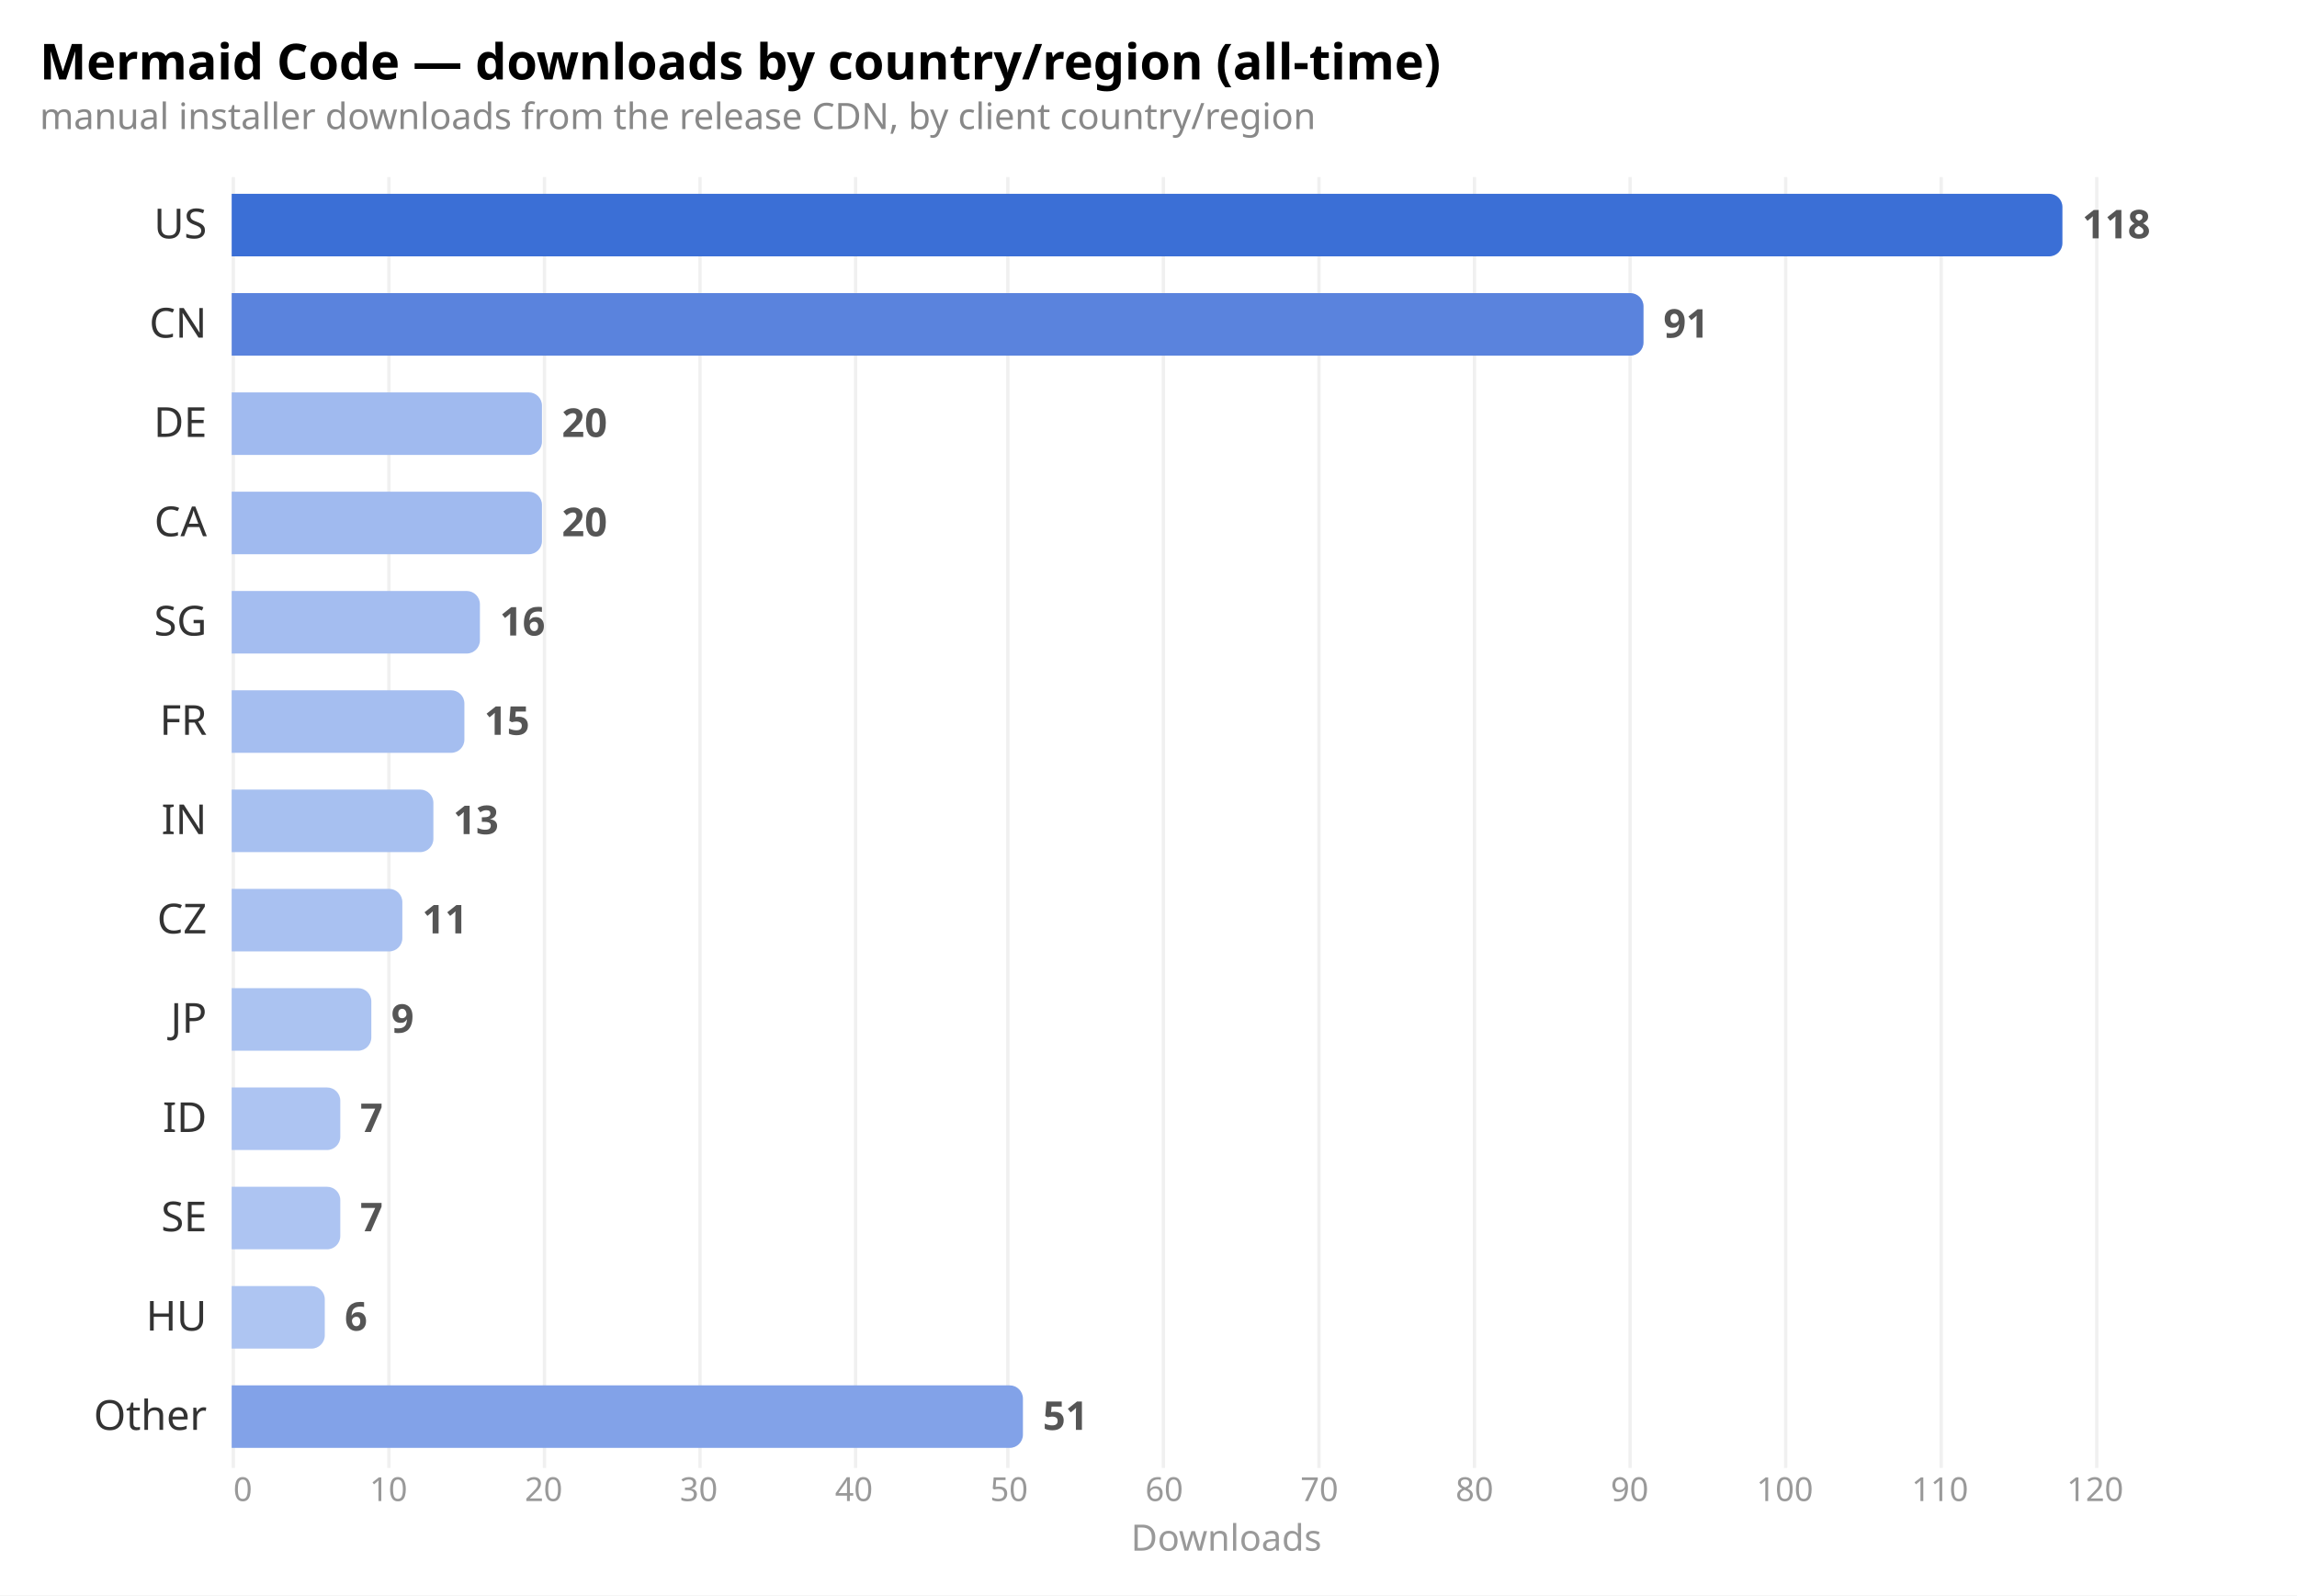
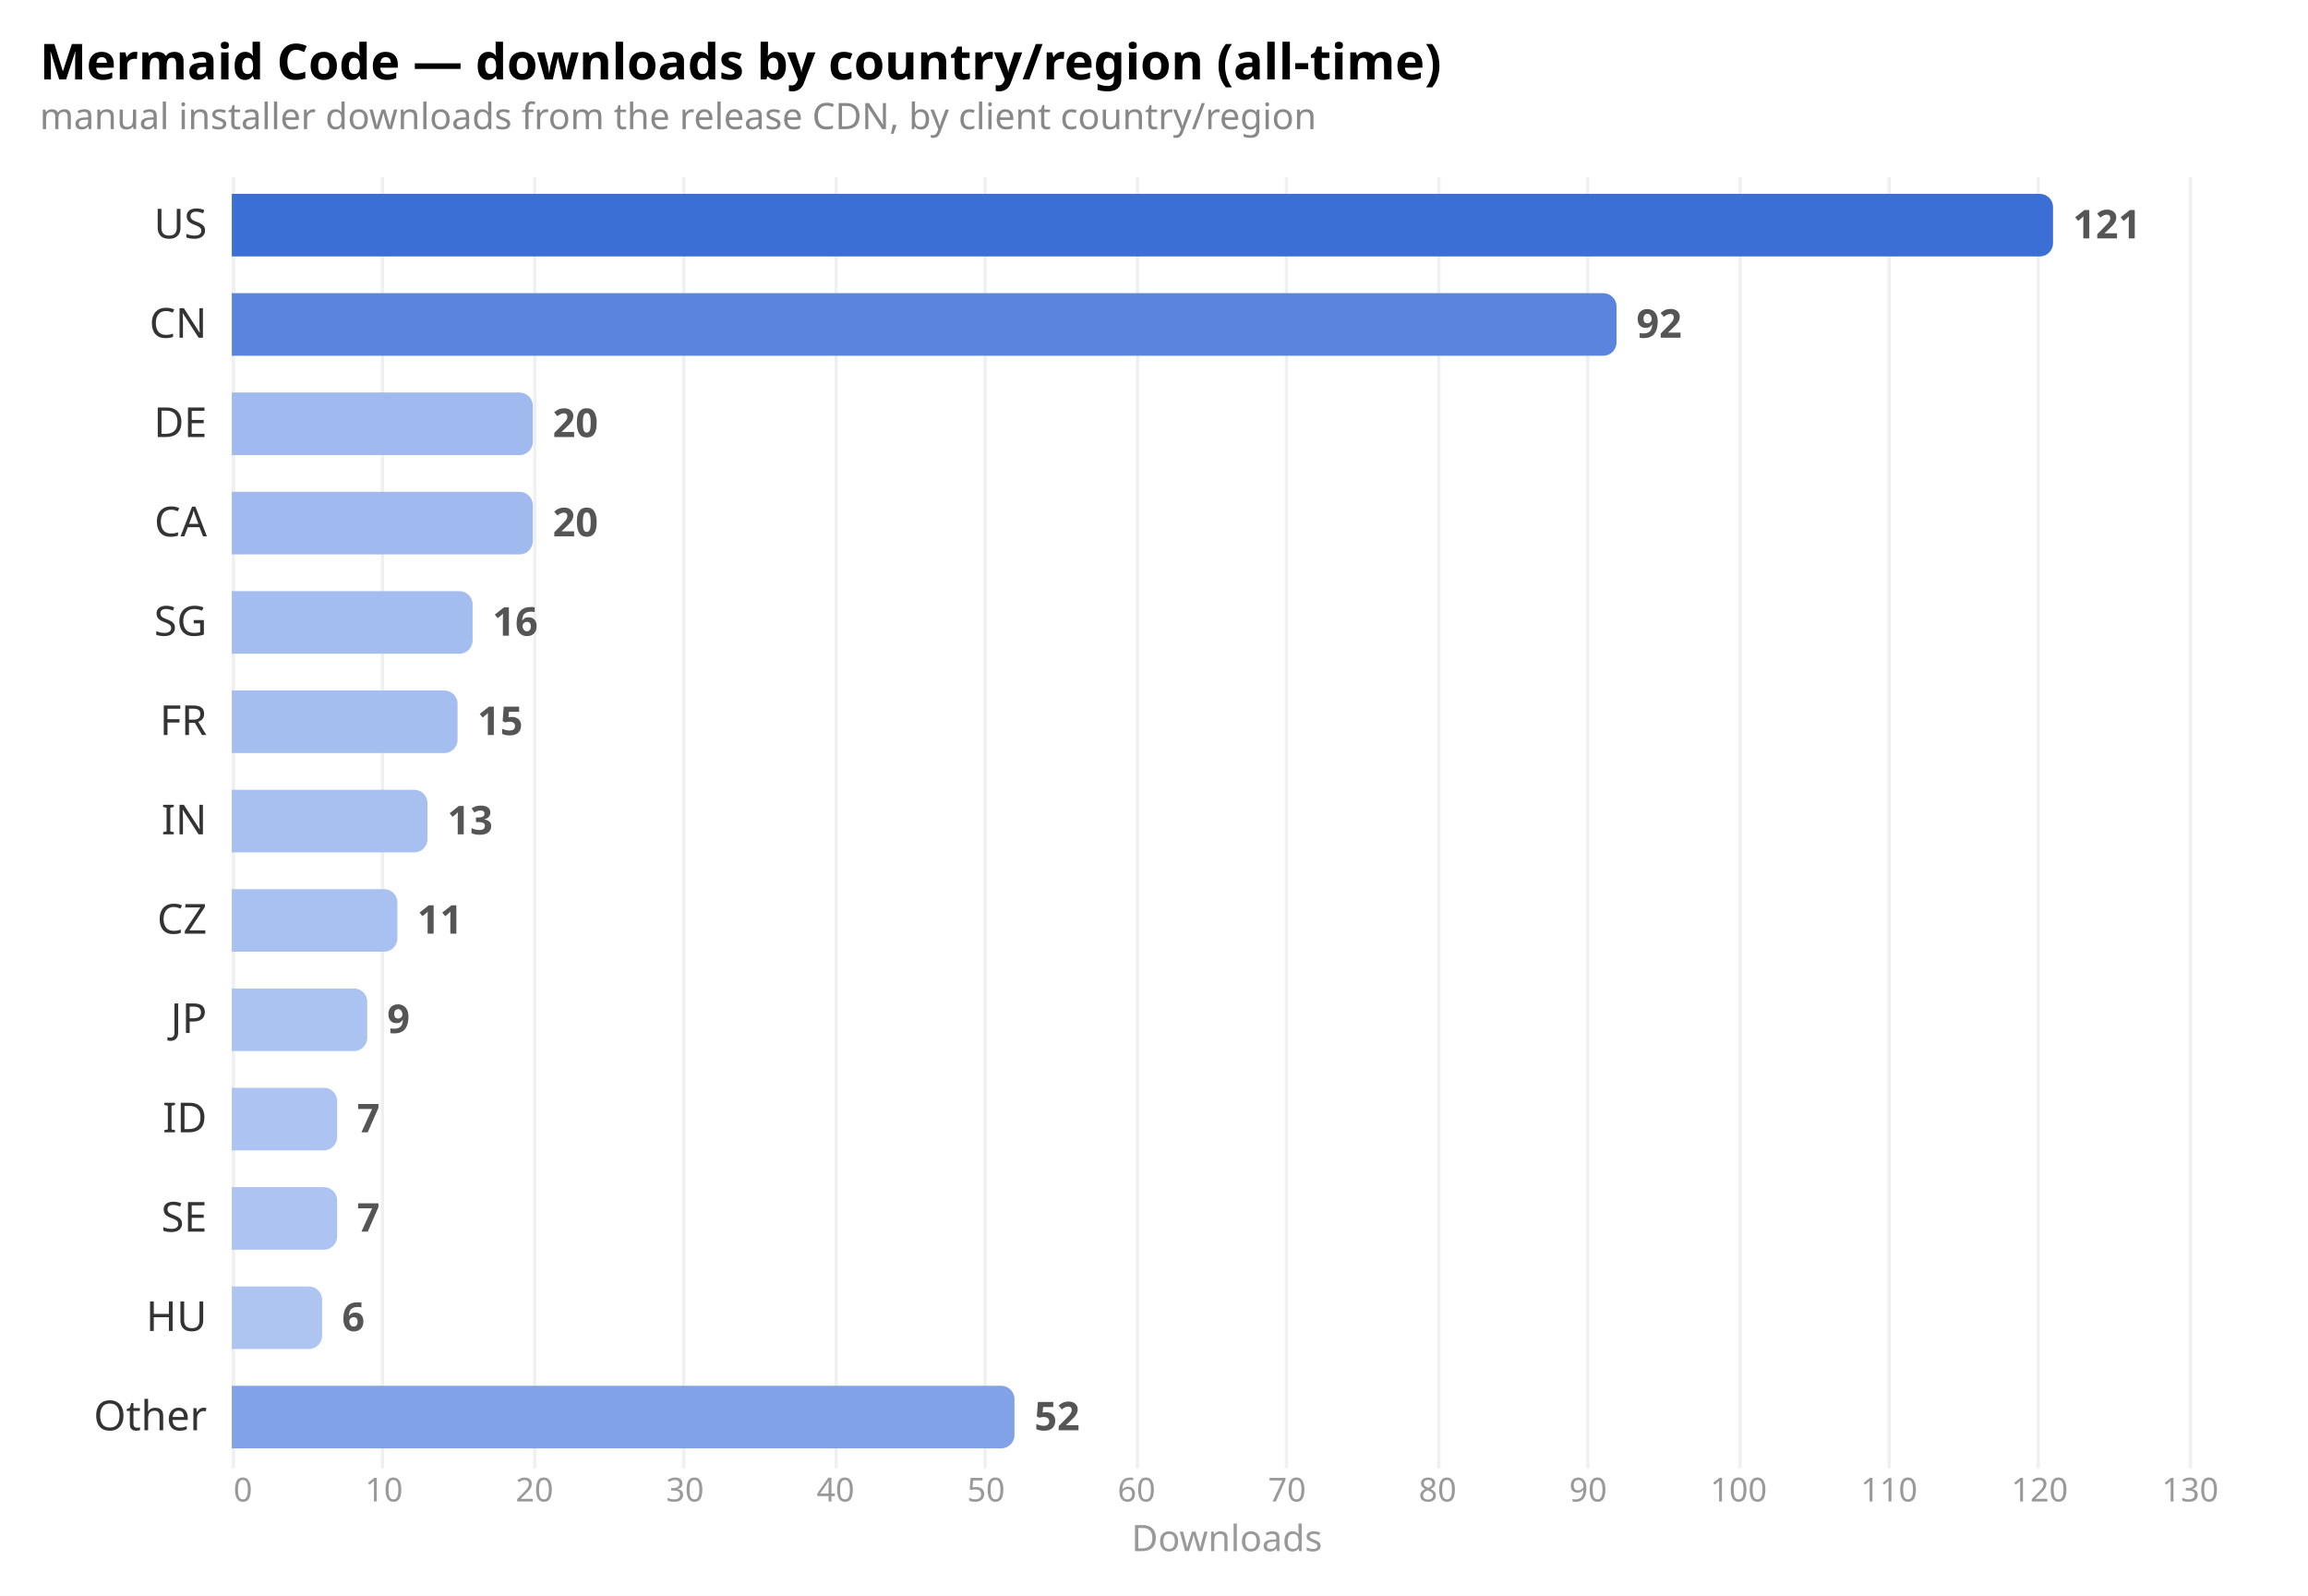
- <svg xmlns="http://www.w3.org/2000/svg" version="1.1" class="marks" width="694" height="482" viewBox="0 0 694 482">
-   <rect width="694" height="482" fill="white" />
+ <svg xmlns="http://www.w3.org/2000/svg" version="1.1" class="marks" width="697" height="482" viewBox="0 0 697 482">
+   <rect width="697" height="482" fill="white" />
  <g fill="none" stroke-miterlimit="4" transform="translate(70,53)">
    <g class="mark-group role-frame root" role="graphics-object" aria-roledescription="group mark container">
      <g transform="translate(0,0)">
        <path class="background" aria-hidden="true" d="M0,0h600v390h-600Z" />
        <g>
          <g class="mark-group role-axis" aria-hidden="true">
            <g transform="translate(0.5,390.5)">
              <path class="background" aria-hidden="true" d="M0,0h0v0h0Z" pointer-events="none" />
              <g>
                <g class="mark-rule role-axis-grid" pointer-events="none">
                  <line transform="translate(0,0)" x2="0" y2="-390" stroke="#f0f0f0" stroke-width="1" opacity="1" />
-                   <line transform="translate(47,0)" x2="0" y2="-390" stroke="#f0f0f0" stroke-width="1" opacity="1" />
-                   <line transform="translate(94,0)" x2="0" y2="-390" stroke="#f0f0f0" stroke-width="1" opacity="1" />
-                   <line transform="translate(141,0)" x2="0" y2="-390" stroke="#f0f0f0" stroke-width="1" opacity="1" />
-                   <line transform="translate(188,0)" x2="0" y2="-390" stroke="#f0f0f0" stroke-width="1" opacity="1" />
-                   <line transform="translate(234,0)" x2="0" y2="-390" stroke="#f0f0f0" stroke-width="1" opacity="1" />
-                   <line transform="translate(281,0)" x2="0" y2="-390" stroke="#f0f0f0" stroke-width="1" opacity="1" />
-                   <line transform="translate(328,0)" x2="0" y2="-390" stroke="#f0f0f0" stroke-width="1" opacity="1" />
-                   <line transform="translate(375,0)" x2="0" y2="-390" stroke="#f0f0f0" stroke-width="1" opacity="1" />
-                   <line transform="translate(422,0)" x2="0" y2="-390" stroke="#f0f0f0" stroke-width="1" opacity="1" />
-                   <line transform="translate(469,0)" x2="0" y2="-390" stroke="#f0f0f0" stroke-width="1" opacity="1" />
-                   <line transform="translate(516,0)" x2="0" y2="-390" stroke="#f0f0f0" stroke-width="1" opacity="1" />
-                   <line transform="translate(563,0)" x2="0" y2="-390" stroke="#f0f0f0" stroke-width="1" opacity="1" />
+                   <line transform="translate(45,0)" x2="0" y2="-390" stroke="#f0f0f0" stroke-width="1" opacity="1" />
+                   <line transform="translate(91,0)" x2="0" y2="-390" stroke="#f0f0f0" stroke-width="1" opacity="1" />
+                   <line transform="translate(136,0)" x2="0" y2="-390" stroke="#f0f0f0" stroke-width="1" opacity="1" />
+                   <line transform="translate(182,0)" x2="0" y2="-390" stroke="#f0f0f0" stroke-width="1" opacity="1" />
+                   <line transform="translate(227,0)" x2="0" y2="-390" stroke="#f0f0f0" stroke-width="1" opacity="1" />
+                   <line transform="translate(273,0)" x2="0" y2="-390" stroke="#f0f0f0" stroke-width="1" opacity="1" />
+                   <line transform="translate(318,0)" x2="0" y2="-390" stroke="#f0f0f0" stroke-width="1" opacity="1" />
+                   <line transform="translate(364,0)" x2="0" y2="-390" stroke="#f0f0f0" stroke-width="1" opacity="1" />
+                   <line transform="translate(409,0)" x2="0" y2="-390" stroke="#f0f0f0" stroke-width="1" opacity="1" />
+                   <line transform="translate(455,0)" x2="0" y2="-390" stroke="#f0f0f0" stroke-width="1" opacity="1" />
+                   <line transform="translate(500,0)" x2="0" y2="-390" stroke="#f0f0f0" stroke-width="1" opacity="1" />
+                   <line transform="translate(545,0)" x2="0" y2="-390" stroke="#f0f0f0" stroke-width="1" opacity="1" />
+                   <line transform="translate(591,0)" x2="0" y2="-390" stroke="#f0f0f0" stroke-width="1" opacity="1" />
                </g>
              </g>
              <path class="foreground" aria-hidden="true" d="" pointer-events="none" display="none" />
            </g>
          </g>
-           <g class="mark-group role-axis" role="graphics-symbol" aria-roledescription="axis" aria-label="X-axis titled 'Downloads' for a linear scale with values from 0 to 128">
+           <g class="mark-group role-axis" role="graphics-symbol" aria-roledescription="axis" aria-label="X-axis titled 'Downloads' for a linear scale with values from 0 to 132">
            <g transform="translate(0.5,390.5)">
              <path class="background" aria-hidden="true" d="M0,0h0v0h0Z" pointer-events="none" />
              <g>
                <g class="mark-text role-axis-label" pointer-events="none">
                  <text text-anchor="start" transform="translate(0,10)" font-family="sans-serif" font-size="10px" fill="#999" opacity="1">0</text>
-                   <text text-anchor="middle" transform="translate(46.875,10)" font-family="sans-serif" font-size="10px" fill="#999" opacity="1">10</text>
-                   <text text-anchor="middle" transform="translate(93.75,10)" font-family="sans-serif" font-size="10px" fill="#999" opacity="1">20</text>
-                   <text text-anchor="middle" transform="translate(140.625,10)" font-family="sans-serif" font-size="10px" fill="#999" opacity="1">30</text>
-                   <text text-anchor="middle" transform="translate(187.5,10)" font-family="sans-serif" font-size="10px" fill="#999" opacity="1">40</text>
-                   <text text-anchor="middle" transform="translate(234.375,10)" font-family="sans-serif" font-size="10px" fill="#999" opacity="1">50</text>
-                   <text text-anchor="middle" transform="translate(281.25,10)" font-family="sans-serif" font-size="10px" fill="#999" opacity="1">60</text>
-                   <text text-anchor="middle" transform="translate(328.125,10)" font-family="sans-serif" font-size="10px" fill="#999" opacity="1">70</text>
-                   <text text-anchor="middle" transform="translate(375,10)" font-family="sans-serif" font-size="10px" fill="#999" opacity="1">80</text>
-                   <text text-anchor="middle" transform="translate(421.875,10)" font-family="sans-serif" font-size="10px" fill="#999" opacity="1">90</text>
-                   <text text-anchor="middle" transform="translate(468.75,10)" font-family="sans-serif" font-size="10px" fill="#999" opacity="1">100</text>
-                   <text text-anchor="middle" transform="translate(515.625,10)" font-family="sans-serif" font-size="10px" fill="#999" opacity="1">110</text>
-                   <text text-anchor="middle" transform="translate(562.5,10)" font-family="sans-serif" font-size="10px" fill="#999" opacity="1">120</text>
+                   <text text-anchor="middle" transform="translate(45.45455,10)" font-family="sans-serif" font-size="10px" fill="#999" opacity="1">10</text>
+                   <text text-anchor="middle" transform="translate(90.90909,10)" font-family="sans-serif" font-size="10px" fill="#999" opacity="1">20</text>
+                   <text text-anchor="middle" transform="translate(136.3636,10)" font-family="sans-serif" font-size="10px" fill="#999" opacity="1">30</text>
+                   <text text-anchor="middle" transform="translate(181.8182,10)" font-family="sans-serif" font-size="10px" fill="#999" opacity="1">40</text>
+                   <text text-anchor="middle" transform="translate(227.2727,10)" font-family="sans-serif" font-size="10px" fill="#999" opacity="1">50</text>
+                   <text text-anchor="middle" transform="translate(272.7273,10)" font-family="sans-serif" font-size="10px" fill="#999" opacity="1">60</text>
+                   <text text-anchor="middle" transform="translate(318.1818,10)" font-family="sans-serif" font-size="10px" fill="#999" opacity="1">70</text>
+                   <text text-anchor="middle" transform="translate(363.6364,10)" font-family="sans-serif" font-size="10px" fill="#999" opacity="1">80</text>
+                   <text text-anchor="middle" transform="translate(409.0909,10)" font-family="sans-serif" font-size="10px" fill="#999" opacity="1">90</text>
+                   <text text-anchor="middle" transform="translate(454.5455,10)" font-family="sans-serif" font-size="10px" fill="#999" opacity="1">100</text>
+                   <text text-anchor="middle" transform="translate(500,10)" font-family="sans-serif" font-size="10px" fill="#999" opacity="1">110</text>
+                   <text text-anchor="middle" transform="translate(545.4545,10)" font-family="sans-serif" font-size="10px" fill="#999" opacity="1">120</text>
+                   <text text-anchor="middle" transform="translate(590.9091,10)" font-family="sans-serif" font-size="10px" fill="#999" opacity="1">130</text>
                </g>
                <g class="mark-text role-axis-title" pointer-events="none">
                  <text text-anchor="middle" transform="translate(300,25)" font-family="sans-serif" font-size="11px" font-weight="500" fill="#999" opacity="1">Downloads</text>
                </g>
              </g>
              <path class="foreground" aria-hidden="true" d="" pointer-events="none" display="none" />
            </g>
          </g>
          <g class="mark-group role-axis" role="graphics-symbol" aria-roledescription="axis" aria-label="Y-axis for a discrete scale with 13 values: US, CN, DE, CA, SG, ending with Other">
            <g transform="translate(0.5,0.5)">
              <path class="background" aria-hidden="true" d="M0,0h0v0h0Z" pointer-events="none" />
              <g>
                <g class="mark-text role-axis-label" pointer-events="none">
                  <text text-anchor="end" transform="translate(-8,18.5)" font-family="sans-serif" font-size="12.5px" font-weight="500" fill="#333" opacity="1">US</text>
                  <text text-anchor="end" transform="translate(-8,48.5)" font-family="sans-serif" font-size="12.5px" font-weight="500" fill="#333" opacity="1">CN</text>
                  <text text-anchor="end" transform="translate(-8,78.5)" font-family="sans-serif" font-size="12.5px" font-weight="500" fill="#333" opacity="1">DE</text>
                  <text text-anchor="end" transform="translate(-8,108.5)" font-family="sans-serif" font-size="12.5px" font-weight="500" fill="#333" opacity="1">CA</text>
                  <text text-anchor="end" transform="translate(-8,138.5)" font-family="sans-serif" font-size="12.5px" font-weight="500" fill="#333" opacity="1">SG</text>
                  <text text-anchor="end" transform="translate(-8,168.5)" font-family="sans-serif" font-size="12.5px" font-weight="500" fill="#333" opacity="1">FR</text>
                  <text text-anchor="end" transform="translate(-8,198.5)" font-family="sans-serif" font-size="12.5px" font-weight="500" fill="#333" opacity="1">IN</text>
                  <text text-anchor="end" transform="translate(-8,228.5)" font-family="sans-serif" font-size="12.5px" font-weight="500" fill="#333" opacity="1">CZ</text>
                  <text text-anchor="end" transform="translate(-8,258.5)" font-family="sans-serif" font-size="12.5px" font-weight="500" fill="#333" opacity="1">JP</text>
                  <text text-anchor="end" transform="translate(-8,288.5)" font-family="sans-serif" font-size="12.5px" font-weight="500" fill="#333" opacity="1">ID</text>
                  <text text-anchor="end" transform="translate(-8,318.5)" font-family="sans-serif" font-size="12.5px" font-weight="500" fill="#333" opacity="1">SE</text>
                  <text text-anchor="end" transform="translate(-8,348.5)" font-family="sans-serif" font-size="12.5px" font-weight="500" fill="#333" opacity="1">HU</text>
                  <text text-anchor="end" transform="translate(-8,378.5)" font-family="sans-serif" font-size="12.5px" font-weight="500" fill="#333" opacity="1">Other</text>
                </g>
              </g>
              <path class="foreground" aria-hidden="true" d="" pointer-events="none" display="none" />
            </g>
          </g>
          <g class="mark-group role-scope" role="graphics-object" aria-roledescription="group mark container">
            <g transform="translate(0,5.55)">
-               <path class="background" aria-hidden="true" d="M0,0L549.125,0C551.333,0,553.125,1.792,553.125,4L553.125,14.9C553.125,17.108,551.333,18.9,549.125,18.9L0,18.9C0,18.9,0,18.9,0,18.9L0,0C0,0,0,0,0,0Z" />
+               <path class="background" aria-hidden="true" d="M0,0L546,0C548.208,0,550,1.792,550,4L550,14.9C550,17.108,548.208,18.9,546,18.9L0,18.9C0,18.9,0,18.9,0,18.9L0,0C0,0,0,0,0,0Z" />
              <g clip-path="url(#clip1)">
                <g class="mark-group role-scope" role="graphics-object" aria-roledescription="group mark container">
                  <g transform="translate(0,0)">
                    <path class="background" aria-hidden="true" d="M0,0h0v18.9h0Z" />
                    <g>
                      <g class="mark-rect role-mark layer_0_marks" role="graphics-object" aria-roledescription="rect mark container">
-                         <path aria-label="Downloads: 118; country: US; downloads: 118" role="graphics-symbol" aria-roledescription="bar" d="M0,0h553.125v18.9h-553.125Z" fill="rgb(59, 111, 214)" />
+                         <path aria-label="Downloads: 121; country: US; downloads: 121" role="graphics-symbol" aria-roledescription="bar" d="M0,0h550v18.9h-550Z" fill="rgb(59, 111, 214)" />
                      </g>
                    </g>
                    <path class="foreground" aria-hidden="true" d="" display="none" />
                  </g>
                </g>
              </g>
              <path class="foreground" aria-hidden="true" d="" display="none" />
            </g>
            <g transform="translate(0,35.55)">
-               <path class="background" aria-hidden="true" d="M0,0L422.562,0C424.77,0,426.562,1.792,426.562,4L426.562,14.9C426.562,17.108,424.77,18.9,422.562,18.9L0,18.9C0,18.9,0,18.9,0,18.9L0,0C0,0,0,0,0,0Z" />
+               <path class="background" aria-hidden="true" d="M0,0L414.182,0C416.389,0,418.182,1.792,418.182,4L418.182,14.9C418.182,17.108,416.389,18.9,414.182,18.9L0,18.9C0,18.9,0,18.9,0,18.9L0,0C0,0,0,0,0,0Z" />
              <g clip-path="url(#clip2)">
                <g class="mark-group role-scope" role="graphics-object" aria-roledescription="group mark container">
                  <g transform="translate(0,0)">
                    <path class="background" aria-hidden="true" d="M0,0h0v18.9h0Z" />
                    <g>
                      <g class="mark-rect role-mark layer_0_marks" role="graphics-object" aria-roledescription="rect mark container">
-                         <path aria-label="Downloads: 91; country: CN; downloads: 91" role="graphics-symbol" aria-roledescription="bar" d="M0,0h426.562v18.9h-426.562Z" fill="rgb(90, 131, 221)" />
+                         <path aria-label="Downloads: 92; country: CN; downloads: 92" role="graphics-symbol" aria-roledescription="bar" d="M0,0h418.182v18.9h-418.182Z" fill="rgb(91, 132, 222)" />
                      </g>
                    </g>
                    <path class="foreground" aria-hidden="true" d="" display="none" />
                  </g>
                </g>
              </g>
              <path class="foreground" aria-hidden="true" d="" display="none" />
            </g>
            <g transform="translate(0,65.55)">
-               <path class="background" aria-hidden="true" d="M0,0L89.75,0C91.958,0,93.75,1.792,93.75,4L93.75,14.9C93.75,17.108,91.958,18.9,89.75,18.9L0,18.9C0,18.9,0,18.9,0,18.9L0,0C0,0,0,0,0,0Z" />
+               <path class="background" aria-hidden="true" d="M0,0L86.909,0C89.117,0,90.909,1.792,90.909,4L90.909,14.9C90.909,17.108,89.117,18.9,86.909,18.9L0,18.9C0,18.9,0,18.9,0,18.9L0,0C0,0,0,0,0,0Z" />
              <g clip-path="url(#clip3)">
                <g class="mark-group role-scope" role="graphics-object" aria-roledescription="group mark container">
                  <g transform="translate(0,0)">
                    <path class="background" aria-hidden="true" d="M0,0h0v18.9h0Z" />
                    <g>
                      <g class="mark-rect role-mark layer_0_marks" role="graphics-object" aria-roledescription="rect mark container">
-                         <path aria-label="Downloads: 20; country: DE; downloads: 20" role="graphics-symbol" aria-roledescription="bar" d="M0,0h93.75v18.9h-93.75Z" fill="rgb(160, 186, 239)" />
+                         <path aria-label="Downloads: 20; country: DE; downloads: 20" role="graphics-symbol" aria-roledescription="bar" d="M0,0h90.909v18.9h-90.909Z" fill="rgb(160, 186, 239)" />
                      </g>
                    </g>
                    <path class="foreground" aria-hidden="true" d="" display="none" />
                  </g>
                </g>
              </g>
              <path class="foreground" aria-hidden="true" d="" display="none" />
            </g>
            <g transform="translate(0,95.55)">
-               <path class="background" aria-hidden="true" d="M0,0L89.75,0C91.958,0,93.75,1.792,93.75,4L93.75,14.9C93.75,17.108,91.958,18.9,89.75,18.9L0,18.9C0,18.9,0,18.9,0,18.9L0,0C0,0,0,0,0,0Z" />
+               <path class="background" aria-hidden="true" d="M0,0L86.909,0C89.117,0,90.909,1.792,90.909,4L90.909,14.9C90.909,17.108,89.117,18.9,86.909,18.9L0,18.9C0,18.9,0,18.9,0,18.9L0,0C0,0,0,0,0,0Z" />
              <g clip-path="url(#clip4)">
                <g class="mark-group role-scope" role="graphics-object" aria-roledescription="group mark container">
                  <g transform="translate(0,0)">
                    <path class="background" aria-hidden="true" d="M0,0h0v18.9h0Z" />
                    <g>
                      <g class="mark-rect role-mark layer_0_marks" role="graphics-object" aria-roledescription="rect mark container">
-                         <path aria-label="Downloads: 20; country: CA; downloads: 20" role="graphics-symbol" aria-roledescription="bar" d="M0,0h93.75v18.9h-93.75Z" fill="rgb(160, 186, 239)" />
+                         <path aria-label="Downloads: 20; country: CA; downloads: 20" role="graphics-symbol" aria-roledescription="bar" d="M0,0h90.909v18.9h-90.909Z" fill="rgb(160, 186, 239)" />
                      </g>
                    </g>
                    <path class="foreground" aria-hidden="true" d="" display="none" />
                  </g>
                </g>
              </g>
              <path class="foreground" aria-hidden="true" d="" display="none" />
            </g>
            <g transform="translate(0,125.55)">
-               <path class="background" aria-hidden="true" d="M0,0L71,0C73.208,0,75,1.792,75,4L75,14.9C75,17.108,73.208,18.9,71,18.9L0,18.9C0,18.9,0,18.9,0,18.9L0,0C0,0,0,0,0,0Z" />
+               <path class="background" aria-hidden="true" d="M0,0L68.727,0C70.935,0,72.727,1.792,72.727,4L72.727,14.9C72.727,17.108,70.935,18.9,68.727,18.9L0,18.9C0,18.9,0,18.9,0,18.9L0,0C0,0,0,0,0,0Z" />
              <g clip-path="url(#clip5)">
                <g class="mark-group role-scope" role="graphics-object" aria-roledescription="group mark container">
                  <g transform="translate(0,0)">
                    <path class="background" aria-hidden="true" d="M0,0h0v18.9h0Z" />
                    <g>
                      <g class="mark-rect role-mark layer_0_marks" role="graphics-object" aria-roledescription="rect mark container">
-                         <path aria-label="Downloads: 16; country: SG; downloads: 16" role="graphics-symbol" aria-roledescription="bar" d="M0,0h75v18.9h-75Z" fill="rgb(164, 189, 240)" />
+                         <path aria-label="Downloads: 16; country: SG; downloads: 16" role="graphics-symbol" aria-roledescription="bar" d="M0,0h72.727v18.9h-72.727Z" fill="rgb(164, 189, 240)" />
                      </g>
                    </g>
                    <path class="foreground" aria-hidden="true" d="" display="none" />
                  </g>
                </g>
              </g>
              <path class="foreground" aria-hidden="true" d="" display="none" />
            </g>
            <g transform="translate(0,155.55)">
-               <path class="background" aria-hidden="true" d="M0,0L66.312,0C68.52,0,70.312,1.792,70.312,4L70.312,14.9C70.312,17.108,68.52,18.9,66.312,18.9L0,18.9C0,18.9,0,18.9,0,18.9L0,0C0,0,0,0,0,0Z" />
+               <path class="background" aria-hidden="true" d="M0,0L64.182,0C66.389,0,68.182,1.792,68.182,4L68.182,14.9C68.182,17.108,66.389,18.9,64.182,18.9L0,18.9C0,18.9,0,18.9,0,18.9L0,0C0,0,0,0,0,0Z" />
              <g clip-path="url(#clip6)">
                <g class="mark-group role-scope" role="graphics-object" aria-roledescription="group mark container">
                  <g transform="translate(0,0)">
                    <path class="background" aria-hidden="true" d="M0,0h0v18.9h0Z" />
                    <g>
                      <g class="mark-rect role-mark layer_0_marks" role="graphics-object" aria-roledescription="rect mark container">
-                         <path aria-label="Downloads: 15; country: FR; downloads: 15" role="graphics-symbol" aria-roledescription="bar" d="M0,0h70.312v18.9h-70.312Z" fill="rgb(165, 190, 240)" />
+                         <path aria-label="Downloads: 15; country: FR; downloads: 15" role="graphics-symbol" aria-roledescription="bar" d="M0,0h68.182v18.9h-68.182Z" fill="rgb(165, 190, 240)" />
                      </g>
                    </g>
                    <path class="foreground" aria-hidden="true" d="" display="none" />
                  </g>
                </g>
              </g>
              <path class="foreground" aria-hidden="true" d="" display="none" />
            </g>
            <g transform="translate(0,185.55)">
-               <path class="background" aria-hidden="true" d="M0,0L56.938,0C59.145,0,60.938,1.792,60.938,4L60.938,14.9C60.938,17.108,59.145,18.9,56.938,18.9L0,18.9C0,18.9,0,18.9,0,18.9L0,0C0,0,0,0,0,0Z" />
+               <path class="background" aria-hidden="true" d="M0,0L55.091,0C57.299,0,59.091,1.792,59.091,4L59.091,14.9C59.091,17.108,57.299,18.9,55.091,18.9L0,18.9C0,18.9,0,18.9,0,18.9L0,0C0,0,0,0,0,0Z" />
              <g clip-path="url(#clip7)">
                <g class="mark-group role-scope" role="graphics-object" aria-roledescription="group mark container">
                  <g transform="translate(0,0)">
                    <path class="background" aria-hidden="true" d="M0,0h0v18.9h0Z" />
                    <g>
                      <g class="mark-rect role-mark layer_0_marks" role="graphics-object" aria-roledescription="rect mark container">
-                         <path aria-label="Downloads: 13; country: IN; downloads: 13" role="graphics-symbol" aria-roledescription="bar" d="M0,0h60.938v18.9h-60.938Z" fill="rgb(167, 192, 240)" />
+                         <path aria-label="Downloads: 13; country: IN; downloads: 13" role="graphics-symbol" aria-roledescription="bar" d="M0,0h59.091v18.9h-59.091Z" fill="rgb(167, 192, 240)" />
                      </g>
                    </g>
                    <path class="foreground" aria-hidden="true" d="" display="none" />
                  </g>
                </g>
              </g>
              <path class="foreground" aria-hidden="true" d="" display="none" />
            </g>
            <g transform="translate(0,215.55)">
-               <path class="background" aria-hidden="true" d="M0,0L47.562,0C49.77,0,51.562,1.792,51.562,4L51.562,14.9C51.562,17.108,49.77,18.9,47.562,18.9L0,18.9C0,18.9,0,18.9,0,18.9L0,0C0,0,0,0,0,0Z" />
+               <path class="background" aria-hidden="true" d="M0,0L46,0C48.208,0,50,1.792,50,4L50,14.9C50,17.108,48.208,18.9,46,18.9L0,18.9C0,18.9,0,18.9,0,18.9L0,0C0,0,0,0,0,0Z" />
              <g clip-path="url(#clip8)">
                <g class="mark-group role-scope" role="graphics-object" aria-roledescription="group mark container">
                  <g transform="translate(0,0)">
                    <path class="background" aria-hidden="true" d="M0,0h0v18.9h0Z" />
                    <g>
                      <g class="mark-rect role-mark layer_0_marks" role="graphics-object" aria-roledescription="rect mark container">
-                         <path aria-label="Downloads: 11; country: CZ; downloads: 11" role="graphics-symbol" aria-roledescription="bar" d="M0,0h51.562v18.9h-51.562Z" fill="rgb(169, 193, 241)" />
+                         <path aria-label="Downloads: 11; country: CZ; downloads: 11" role="graphics-symbol" aria-roledescription="bar" d="M0,0h50v18.9h-50Z" fill="rgb(169, 193, 241)" />
                      </g>
                    </g>
                    <path class="foreground" aria-hidden="true" d="" display="none" />
                  </g>
                </g>
              </g>
              <path class="foreground" aria-hidden="true" d="" display="none" />
            </g>
            <g transform="translate(0,245.55)">
-               <path class="background" aria-hidden="true" d="M0,0L38.188,0C40.395,0,42.188,1.792,42.188,4L42.188,14.9C42.188,17.108,40.395,18.9,38.188,18.9L0,18.9C0,18.9,0,18.9,0,18.9L0,0C0,0,0,0,0,0Z" />
+               <path class="background" aria-hidden="true" d="M0,0L36.909,0C39.117,0,40.909,1.792,40.909,4L40.909,14.9C40.909,17.108,39.117,18.9,36.909,18.9L0,18.9C0,18.9,0,18.9,0,18.9L0,0C0,0,0,0,0,0Z" />
              <g clip-path="url(#clip9)">
                <g class="mark-group role-scope" role="graphics-object" aria-roledescription="group mark container">
                  <g transform="translate(0,0)">
                    <path class="background" aria-hidden="true" d="M0,0h0v18.9h0Z" />
                    <g>
                      <g class="mark-rect role-mark layer_0_marks" role="graphics-object" aria-roledescription="rect mark container">
-                         <path aria-label="Downloads: 9; country: JP; downloads: 9" role="graphics-symbol" aria-roledescription="bar" d="M0,0h42.188v18.9h-42.188Z" fill="rgb(171, 195, 241)" />
+                         <path aria-label="Downloads: 9; country: JP; downloads: 9" role="graphics-symbol" aria-roledescription="bar" d="M0,0h40.909v18.9h-40.909Z" fill="rgb(171, 195, 241)" />
                      </g>
                    </g>
                    <path class="foreground" aria-hidden="true" d="" display="none" />
                  </g>
                </g>
              </g>
              <path class="foreground" aria-hidden="true" d="" display="none" />
            </g>
            <g transform="translate(0,275.55)">
-               <path class="background" aria-hidden="true" d="M0,0L28.812,0C31.02,0,32.812,1.792,32.812,4L32.812,14.9C32.812,17.108,31.02,18.9,28.812,18.9L0,18.9C0,18.9,0,18.9,0,18.9L0,0C0,0,0,0,0,0Z" />
+               <path class="background" aria-hidden="true" d="M0,0L27.818,0C30.026,0,31.818,1.792,31.818,4L31.818,14.9C31.818,17.108,30.026,18.9,27.818,18.9L0,18.9C0,18.9,0,18.9,0,18.9L0,0C0,0,0,0,0,0Z" />
              <g clip-path="url(#clip10)">
                <g class="mark-group role-scope" role="graphics-object" aria-roledescription="group mark container">
                  <g transform="translate(0,0)">
                    <path class="background" aria-hidden="true" d="M0,0h0v18.9h0Z" />
                    <g>
                      <g class="mark-rect role-mark layer_0_marks" role="graphics-object" aria-roledescription="rect mark container">
-                         <path aria-label="Downloads: 7; country: ID; downloads: 7" role="graphics-symbol" aria-roledescription="bar" d="M0,0h32.812v18.9h-32.812Z" fill="rgb(173, 196, 242)" />
+                         <path aria-label="Downloads: 7; country: ID; downloads: 7" role="graphics-symbol" aria-roledescription="bar" d="M0,0h31.818v18.9h-31.818Z" fill="rgb(173, 196, 242)" />
                      </g>
                    </g>
                    <path class="foreground" aria-hidden="true" d="" display="none" />
                  </g>
                </g>
              </g>
              <path class="foreground" aria-hidden="true" d="" display="none" />
            </g>
            <g transform="translate(0,305.55)">
-               <path class="background" aria-hidden="true" d="M0,0L28.812,0C31.02,0,32.812,1.792,32.812,4L32.812,14.9C32.812,17.108,31.02,18.9,28.812,18.9L0,18.9C0,18.9,0,18.9,0,18.9L0,0C0,0,0,0,0,0Z" />
+               <path class="background" aria-hidden="true" d="M0,0L27.818,0C30.026,0,31.818,1.792,31.818,4L31.818,14.9C31.818,17.108,30.026,18.9,27.818,18.9L0,18.9C0,18.9,0,18.9,0,18.9L0,0C0,0,0,0,0,0Z" />
              <g clip-path="url(#clip11)">
                <g class="mark-group role-scope" role="graphics-object" aria-roledescription="group mark container">
                  <g transform="translate(0,0)">
                    <path class="background" aria-hidden="true" d="M0,0h0v18.9h0Z" />
                    <g>
                      <g class="mark-rect role-mark layer_0_marks" role="graphics-object" aria-roledescription="rect mark container">
-                         <path aria-label="Downloads: 7; country: SE; downloads: 7" role="graphics-symbol" aria-roledescription="bar" d="M0,0h32.812v18.9h-32.812Z" fill="rgb(173, 196, 242)" />
+                         <path aria-label="Downloads: 7; country: SE; downloads: 7" role="graphics-symbol" aria-roledescription="bar" d="M0,0h31.818v18.9h-31.818Z" fill="rgb(173, 196, 242)" />
                      </g>
                    </g>
                    <path class="foreground" aria-hidden="true" d="" display="none" />
                  </g>
                </g>
              </g>
              <path class="foreground" aria-hidden="true" d="" display="none" />
            </g>
            <g transform="translate(0,335.55)">
-               <path class="background" aria-hidden="true" d="M0,0L24.125,0C26.333,0,28.125,1.792,28.125,4L28.125,14.9C28.125,17.108,26.333,18.9,24.125,18.9L0,18.9C0,18.9,0,18.9,0,18.9L0,0C0,0,0,0,0,0Z" />
+               <path class="background" aria-hidden="true" d="M0,0L23.273,0C25.48,0,27.273,1.792,27.273,4L27.273,14.9C27.273,17.108,25.48,18.9,23.273,18.9L0,18.9C0,18.9,0,18.9,0,18.9L0,0C0,0,0,0,0,0Z" />
              <g clip-path="url(#clip12)">
                <g class="mark-group role-scope" role="graphics-object" aria-roledescription="group mark container">
                  <g transform="translate(0,0)">
                    <path class="background" aria-hidden="true" d="M0,0h0v18.9h0Z" />
                    <g>
                      <g class="mark-rect role-mark layer_0_marks" role="graphics-object" aria-roledescription="rect mark container">
-                         <path aria-label="Downloads: 6; country: HU; downloads: 6" role="graphics-symbol" aria-roledescription="bar" d="M0,0h28.125v18.9h-28.125Z" fill="rgb(174, 197, 242)" />
+                         <path aria-label="Downloads: 6; country: HU; downloads: 6" role="graphics-symbol" aria-roledescription="bar" d="M0,0h27.273v18.9h-27.273Z" fill="rgb(174, 197, 242)" />
                      </g>
                    </g>
                    <path class="foreground" aria-hidden="true" d="" display="none" />
                  </g>
                </g>
              </g>
              <path class="foreground" aria-hidden="true" d="" display="none" />
            </g>
            <g transform="translate(0,365.55)">
-               <path class="background" aria-hidden="true" d="M0,0L235.062,0C237.27,0,239.062,1.792,239.062,4L239.062,14.9C239.062,17.108,237.27,18.9,235.062,18.9L0,18.9C0,18.9,0,18.9,0,18.9L0,0C0,0,0,0,0,0Z" />
+               <path class="background" aria-hidden="true" d="M0,0L232.364,0C234.571,0,236.364,1.792,236.364,4L236.364,14.9C236.364,17.108,234.571,18.9,232.364,18.9L0,18.9C0,18.9,0,18.9,0,18.9L0,0C0,0,0,0,0,0Z" />
              <g clip-path="url(#clip13)">
                <g class="mark-group role-scope" role="graphics-object" aria-roledescription="group mark container">
                  <g transform="translate(0,0)">
                    <path class="background" aria-hidden="true" d="M0,0h0v18.9h0Z" />
                    <g>
                      <g class="mark-rect role-mark layer_0_marks" role="graphics-object" aria-roledescription="rect mark container">
-                         <path aria-label="Downloads: 51; country: Other; downloads: 51" role="graphics-symbol" aria-roledescription="bar" d="M0,0h239.062v18.9h-239.062Z" fill="rgb(130, 162, 232)" />
+                         <path aria-label="Downloads: 52; country: Other; downloads: 52" role="graphics-symbol" aria-roledescription="bar" d="M0,0h236.364v18.9h-236.364Z" fill="rgb(130, 162, 232)" />
                      </g>
                    </g>
                    <path class="foreground" aria-hidden="true" d="" display="none" />
                  </g>
                </g>
              </g>
              <path class="foreground" aria-hidden="true" d="" display="none" />
            </g>
          </g>
          <g class="mark-text role-mark layer_1_marks" role="graphics-object" aria-roledescription="text mark container">
-             <text aria-label="Downloads: 118; country: US; downloads: 118" role="graphics-symbol" aria-roledescription="text mark" text-anchor="start" transform="translate(559.125,19)" font-family="sans-serif" font-size="12px" font-weight="600" fill="#555">118</text>
-             <text aria-label="Downloads: 91; country: CN; downloads: 91" role="graphics-symbol" aria-roledescription="text mark" text-anchor="start" transform="translate(432.5625,49)" font-family="sans-serif" font-size="12px" font-weight="600" fill="#555">91</text>
-             <text aria-label="Downloads: 20; country: DE; downloads: 20" role="graphics-symbol" aria-roledescription="text mark" text-anchor="start" transform="translate(99.75,79)" font-family="sans-serif" font-size="12px" font-weight="600" fill="#555">20</text>
-             <text aria-label="Downloads: 20; country: CA; downloads: 20" role="graphics-symbol" aria-roledescription="text mark" text-anchor="start" transform="translate(99.75,109)" font-family="sans-serif" font-size="12px" font-weight="600" fill="#555">20</text>
-             <text aria-label="Downloads: 16; country: SG; downloads: 16" role="graphics-symbol" aria-roledescription="text mark" text-anchor="start" transform="translate(81,139)" font-family="sans-serif" font-size="12px" font-weight="600" fill="#555">16</text>
-             <text aria-label="Downloads: 15; country: FR; downloads: 15" role="graphics-symbol" aria-roledescription="text mark" text-anchor="start" transform="translate(76.3125,169)" font-family="sans-serif" font-size="12px" font-weight="600" fill="#555">15</text>
-             <text aria-label="Downloads: 13; country: IN; downloads: 13" role="graphics-symbol" aria-roledescription="text mark" text-anchor="start" transform="translate(66.9375,199)" font-family="sans-serif" font-size="12px" font-weight="600" fill="#555">13</text>
-             <text aria-label="Downloads: 11; country: CZ; downloads: 11" role="graphics-symbol" aria-roledescription="text mark" text-anchor="start" transform="translate(57.5625,229)" font-family="sans-serif" font-size="12px" font-weight="600" fill="#555">11</text>
-             <text aria-label="Downloads: 9; country: JP; downloads: 9" role="graphics-symbol" aria-roledescription="text mark" text-anchor="start" transform="translate(48.1875,259)" font-family="sans-serif" font-size="12px" font-weight="600" fill="#555">9</text>
-             <text aria-label="Downloads: 7; country: ID; downloads: 7" role="graphics-symbol" aria-roledescription="text mark" text-anchor="start" transform="translate(38.8125,289)" font-family="sans-serif" font-size="12px" font-weight="600" fill="#555">7</text>
-             <text aria-label="Downloads: 7; country: SE; downloads: 7" role="graphics-symbol" aria-roledescription="text mark" text-anchor="start" transform="translate(38.8125,319)" font-family="sans-serif" font-size="12px" font-weight="600" fill="#555">7</text>
-             <text aria-label="Downloads: 6; country: HU; downloads: 6" role="graphics-symbol" aria-roledescription="text mark" text-anchor="start" transform="translate(34.125,349)" font-family="sans-serif" font-size="12px" font-weight="600" fill="#555">6</text>
-             <text aria-label="Downloads: 51; country: Other; downloads: 51" role="graphics-symbol" aria-roledescription="text mark" text-anchor="start" transform="translate(245.0625,379)" font-family="sans-serif" font-size="12px" font-weight="600" fill="#555">51</text>
+             <text aria-label="Downloads: 121; country: US; downloads: 121" role="graphics-symbol" aria-roledescription="text mark" text-anchor="start" transform="translate(556,19)" font-family="sans-serif" font-size="12px" font-weight="600" fill="#555">121</text>
+             <text aria-label="Downloads: 92; country: CN; downloads: 92" role="graphics-symbol" aria-roledescription="text mark" text-anchor="start" transform="translate(424.1818,49)" font-family="sans-serif" font-size="12px" font-weight="600" fill="#555">92</text>
+             <text aria-label="Downloads: 20; country: DE; downloads: 20" role="graphics-symbol" aria-roledescription="text mark" text-anchor="start" transform="translate(96.90909,79)" font-family="sans-serif" font-size="12px" font-weight="600" fill="#555">20</text>
+             <text aria-label="Downloads: 20; country: CA; downloads: 20" role="graphics-symbol" aria-roledescription="text mark" text-anchor="start" transform="translate(96.90909,109)" font-family="sans-serif" font-size="12px" font-weight="600" fill="#555">20</text>
+             <text aria-label="Downloads: 16; country: SG; downloads: 16" role="graphics-symbol" aria-roledescription="text mark" text-anchor="start" transform="translate(78.72727,139)" font-family="sans-serif" font-size="12px" font-weight="600" fill="#555">16</text>
+             <text aria-label="Downloads: 15; country: FR; downloads: 15" role="graphics-symbol" aria-roledescription="text mark" text-anchor="start" transform="translate(74.18182,169)" font-family="sans-serif" font-size="12px" font-weight="600" fill="#555">15</text>
+             <text aria-label="Downloads: 13; country: IN; downloads: 13" role="graphics-symbol" aria-roledescription="text mark" text-anchor="start" transform="translate(65.09091,199)" font-family="sans-serif" font-size="12px" font-weight="600" fill="#555">13</text>
+             <text aria-label="Downloads: 11; country: CZ; downloads: 11" role="graphics-symbol" aria-roledescription="text mark" text-anchor="start" transform="translate(56,229)" font-family="sans-serif" font-size="12px" font-weight="600" fill="#555">11</text>
+             <text aria-label="Downloads: 9; country: JP; downloads: 9" role="graphics-symbol" aria-roledescription="text mark" text-anchor="start" transform="translate(46.90909,259)" font-family="sans-serif" font-size="12px" font-weight="600" fill="#555">9</text>
+             <text aria-label="Downloads: 7; country: ID; downloads: 7" role="graphics-symbol" aria-roledescription="text mark" text-anchor="start" transform="translate(37.81818,289)" font-family="sans-serif" font-size="12px" font-weight="600" fill="#555">7</text>
+             <text aria-label="Downloads: 7; country: SE; downloads: 7" role="graphics-symbol" aria-roledescription="text mark" text-anchor="start" transform="translate(37.81818,319)" font-family="sans-serif" font-size="12px" font-weight="600" fill="#555">7</text>
+             <text aria-label="Downloads: 6; country: HU; downloads: 6" role="graphics-symbol" aria-roledescription="text mark" text-anchor="start" transform="translate(33.27273,349)" font-family="sans-serif" font-size="12px" font-weight="600" fill="#555">6</text>
+             <text aria-label="Downloads: 52; country: Other; downloads: 52" role="graphics-symbol" aria-roledescription="text mark" text-anchor="start" transform="translate(242.3636,379)" font-family="sans-serif" font-size="12px" font-weight="600" fill="#555">52</text>
          </g>
          <g class="mark-group role-title">
            <g transform="translate(-58,-41)">
              <path class="background" aria-hidden="true" d="M0,0h0v0h0Z" pointer-events="none" />
              <g>
                <g class="mark-text role-title-text" role="graphics-symbol" aria-roledescription="title" aria-label="Title text 'Mermaid Code — downloads by country/region (all-time)'" pointer-events="none">
                  <text text-anchor="start" transform="translate(0,12)" font-family="sans-serif" font-size="15px" font-weight="600" fill="#000" opacity="1">Mermaid Code — downloads by country/region (all-time)</text>
                </g>
                <g class="mark-text role-title-subtitle" role="graphics-symbol" aria-roledescription="subtitle" aria-label="Subtitle text 'manual installer downloads from the release CDN, by client country/region'" pointer-events="none">
                  <text text-anchor="start" transform="translate(0,27)" font-family="sans-serif" font-size="11px" fill="#888" opacity="1">manual installer downloads from the release CDN, by client country/region</text>
                </g>
              </g>
              <path class="foreground" aria-hidden="true" d="" pointer-events="none" display="none" />
            </g>
          </g>
        </g>
        <path class="foreground" aria-hidden="true" d="" display="none" />
      </g>
    </g>
  </g>
  <defs>
    <clipPath id="clip1">
-       <path d="M0,0L549.125,0C551.333,0,553.125,1.792,553.125,4L553.125,14.9C553.125,17.108,551.333,18.9,549.125,18.9L0,18.9C0,18.9,0,18.9,0,18.9L0,0C0,0,0,0,0,0Z" />
+       <path d="M0,0L546,0C548.208,0,550,1.792,550,4L550,14.9C550,17.108,548.208,18.9,546,18.9L0,18.9C0,18.9,0,18.9,0,18.9L0,0C0,0,0,0,0,0Z" />
    </clipPath>
    <clipPath id="clip2">
-       <path d="M0,0L422.562,0C424.77,0,426.562,1.792,426.562,4L426.562,14.9C426.562,17.108,424.77,18.9,422.562,18.9L0,18.9C0,18.9,0,18.9,0,18.9L0,0C0,0,0,0,0,0Z" />
+       <path d="M0,0L414.182,0C416.389,0,418.182,1.792,418.182,4L418.182,14.9C418.182,17.108,416.389,18.9,414.182,18.9L0,18.9C0,18.9,0,18.9,0,18.9L0,0C0,0,0,0,0,0Z" />
    </clipPath>
    <clipPath id="clip3">
-       <path d="M0,0L89.75,0C91.958,0,93.75,1.792,93.75,4L93.75,14.9C93.75,17.108,91.958,18.9,89.75,18.9L0,18.9C0,18.9,0,18.9,0,18.9L0,0C0,0,0,0,0,0Z" />
+       <path d="M0,0L86.909,0C89.117,0,90.909,1.792,90.909,4L90.909,14.9C90.909,17.108,89.117,18.9,86.909,18.9L0,18.9C0,18.9,0,18.9,0,18.9L0,0C0,0,0,0,0,0Z" />
    </clipPath>
    <clipPath id="clip4">
-       <path d="M0,0L89.75,0C91.958,0,93.75,1.792,93.75,4L93.75,14.9C93.75,17.108,91.958,18.9,89.75,18.9L0,18.9C0,18.9,0,18.9,0,18.9L0,0C0,0,0,0,0,0Z" />
+       <path d="M0,0L86.909,0C89.117,0,90.909,1.792,90.909,4L90.909,14.9C90.909,17.108,89.117,18.9,86.909,18.9L0,18.9C0,18.9,0,18.9,0,18.9L0,0C0,0,0,0,0,0Z" />
    </clipPath>
    <clipPath id="clip5">
-       <path d="M0,0L71,0C73.208,0,75,1.792,75,4L75,14.9C75,17.108,73.208,18.9,71,18.9L0,18.9C0,18.9,0,18.9,0,18.9L0,0C0,0,0,0,0,0Z" />
+       <path d="M0,0L68.727,0C70.935,0,72.727,1.792,72.727,4L72.727,14.9C72.727,17.108,70.935,18.9,68.727,18.9L0,18.9C0,18.9,0,18.9,0,18.9L0,0C0,0,0,0,0,0Z" />
    </clipPath>
    <clipPath id="clip6">
-       <path d="M0,0L66.312,0C68.52,0,70.312,1.792,70.312,4L70.312,14.9C70.312,17.108,68.52,18.9,66.312,18.9L0,18.9C0,18.9,0,18.9,0,18.9L0,0C0,0,0,0,0,0Z" />
+       <path d="M0,0L64.182,0C66.389,0,68.182,1.792,68.182,4L68.182,14.9C68.182,17.108,66.389,18.9,64.182,18.9L0,18.9C0,18.9,0,18.9,0,18.9L0,0C0,0,0,0,0,0Z" />
    </clipPath>
    <clipPath id="clip7">
-       <path d="M0,0L56.938,0C59.145,0,60.938,1.792,60.938,4L60.938,14.9C60.938,17.108,59.145,18.9,56.938,18.9L0,18.9C0,18.9,0,18.9,0,18.9L0,0C0,0,0,0,0,0Z" />
+       <path d="M0,0L55.091,0C57.299,0,59.091,1.792,59.091,4L59.091,14.9C59.091,17.108,57.299,18.9,55.091,18.9L0,18.9C0,18.9,0,18.9,0,18.9L0,0C0,0,0,0,0,0Z" />
    </clipPath>
    <clipPath id="clip8">
-       <path d="M0,0L47.562,0C49.77,0,51.562,1.792,51.562,4L51.562,14.9C51.562,17.108,49.77,18.9,47.562,18.9L0,18.9C0,18.9,0,18.9,0,18.9L0,0C0,0,0,0,0,0Z" />
+       <path d="M0,0L46,0C48.208,0,50,1.792,50,4L50,14.9C50,17.108,48.208,18.9,46,18.9L0,18.9C0,18.9,0,18.9,0,18.9L0,0C0,0,0,0,0,0Z" />
    </clipPath>
    <clipPath id="clip9">
-       <path d="M0,0L38.188,0C40.395,0,42.188,1.792,42.188,4L42.188,14.9C42.188,17.108,40.395,18.9,38.188,18.9L0,18.9C0,18.9,0,18.9,0,18.9L0,0C0,0,0,0,0,0Z" />
+       <path d="M0,0L36.909,0C39.117,0,40.909,1.792,40.909,4L40.909,14.9C40.909,17.108,39.117,18.9,36.909,18.9L0,18.9C0,18.9,0,18.9,0,18.9L0,0C0,0,0,0,0,0Z" />
    </clipPath>
    <clipPath id="clip10">
-       <path d="M0,0L28.812,0C31.02,0,32.812,1.792,32.812,4L32.812,14.9C32.812,17.108,31.02,18.9,28.812,18.9L0,18.9C0,18.9,0,18.9,0,18.9L0,0C0,0,0,0,0,0Z" />
+       <path d="M0,0L27.818,0C30.026,0,31.818,1.792,31.818,4L31.818,14.9C31.818,17.108,30.026,18.9,27.818,18.9L0,18.9C0,18.9,0,18.9,0,18.9L0,0C0,0,0,0,0,0Z" />
    </clipPath>
    <clipPath id="clip11">
-       <path d="M0,0L28.812,0C31.02,0,32.812,1.792,32.812,4L32.812,14.9C32.812,17.108,31.02,18.9,28.812,18.9L0,18.9C0,18.9,0,18.9,0,18.9L0,0C0,0,0,0,0,0Z" />
+       <path d="M0,0L27.818,0C30.026,0,31.818,1.792,31.818,4L31.818,14.9C31.818,17.108,30.026,18.9,27.818,18.9L0,18.9C0,18.9,0,18.9,0,18.9L0,0C0,0,0,0,0,0Z" />
    </clipPath>
    <clipPath id="clip12">
-       <path d="M0,0L24.125,0C26.333,0,28.125,1.792,28.125,4L28.125,14.9C28.125,17.108,26.333,18.9,24.125,18.9L0,18.9C0,18.9,0,18.9,0,18.9L0,0C0,0,0,0,0,0Z" />
+       <path d="M0,0L23.273,0C25.48,0,27.273,1.792,27.273,4L27.273,14.9C27.273,17.108,25.48,18.9,23.273,18.9L0,18.9C0,18.9,0,18.9,0,18.9L0,0C0,0,0,0,0,0Z" />
    </clipPath>
    <clipPath id="clip13">
-       <path d="M0,0L235.062,0C237.27,0,239.062,1.792,239.062,4L239.062,14.9C239.062,17.108,237.27,18.9,235.062,18.9L0,18.9C0,18.9,0,18.9,0,18.9L0,0C0,0,0,0,0,0Z" />
+       <path d="M0,0L232.364,0C234.571,0,236.364,1.792,236.364,4L236.364,14.9C236.364,17.108,234.571,18.9,232.364,18.9L0,18.9C0,18.9,0,18.9,0,18.9L0,0C0,0,0,0,0,0Z" />
    </clipPath>
  </defs>
</svg>
